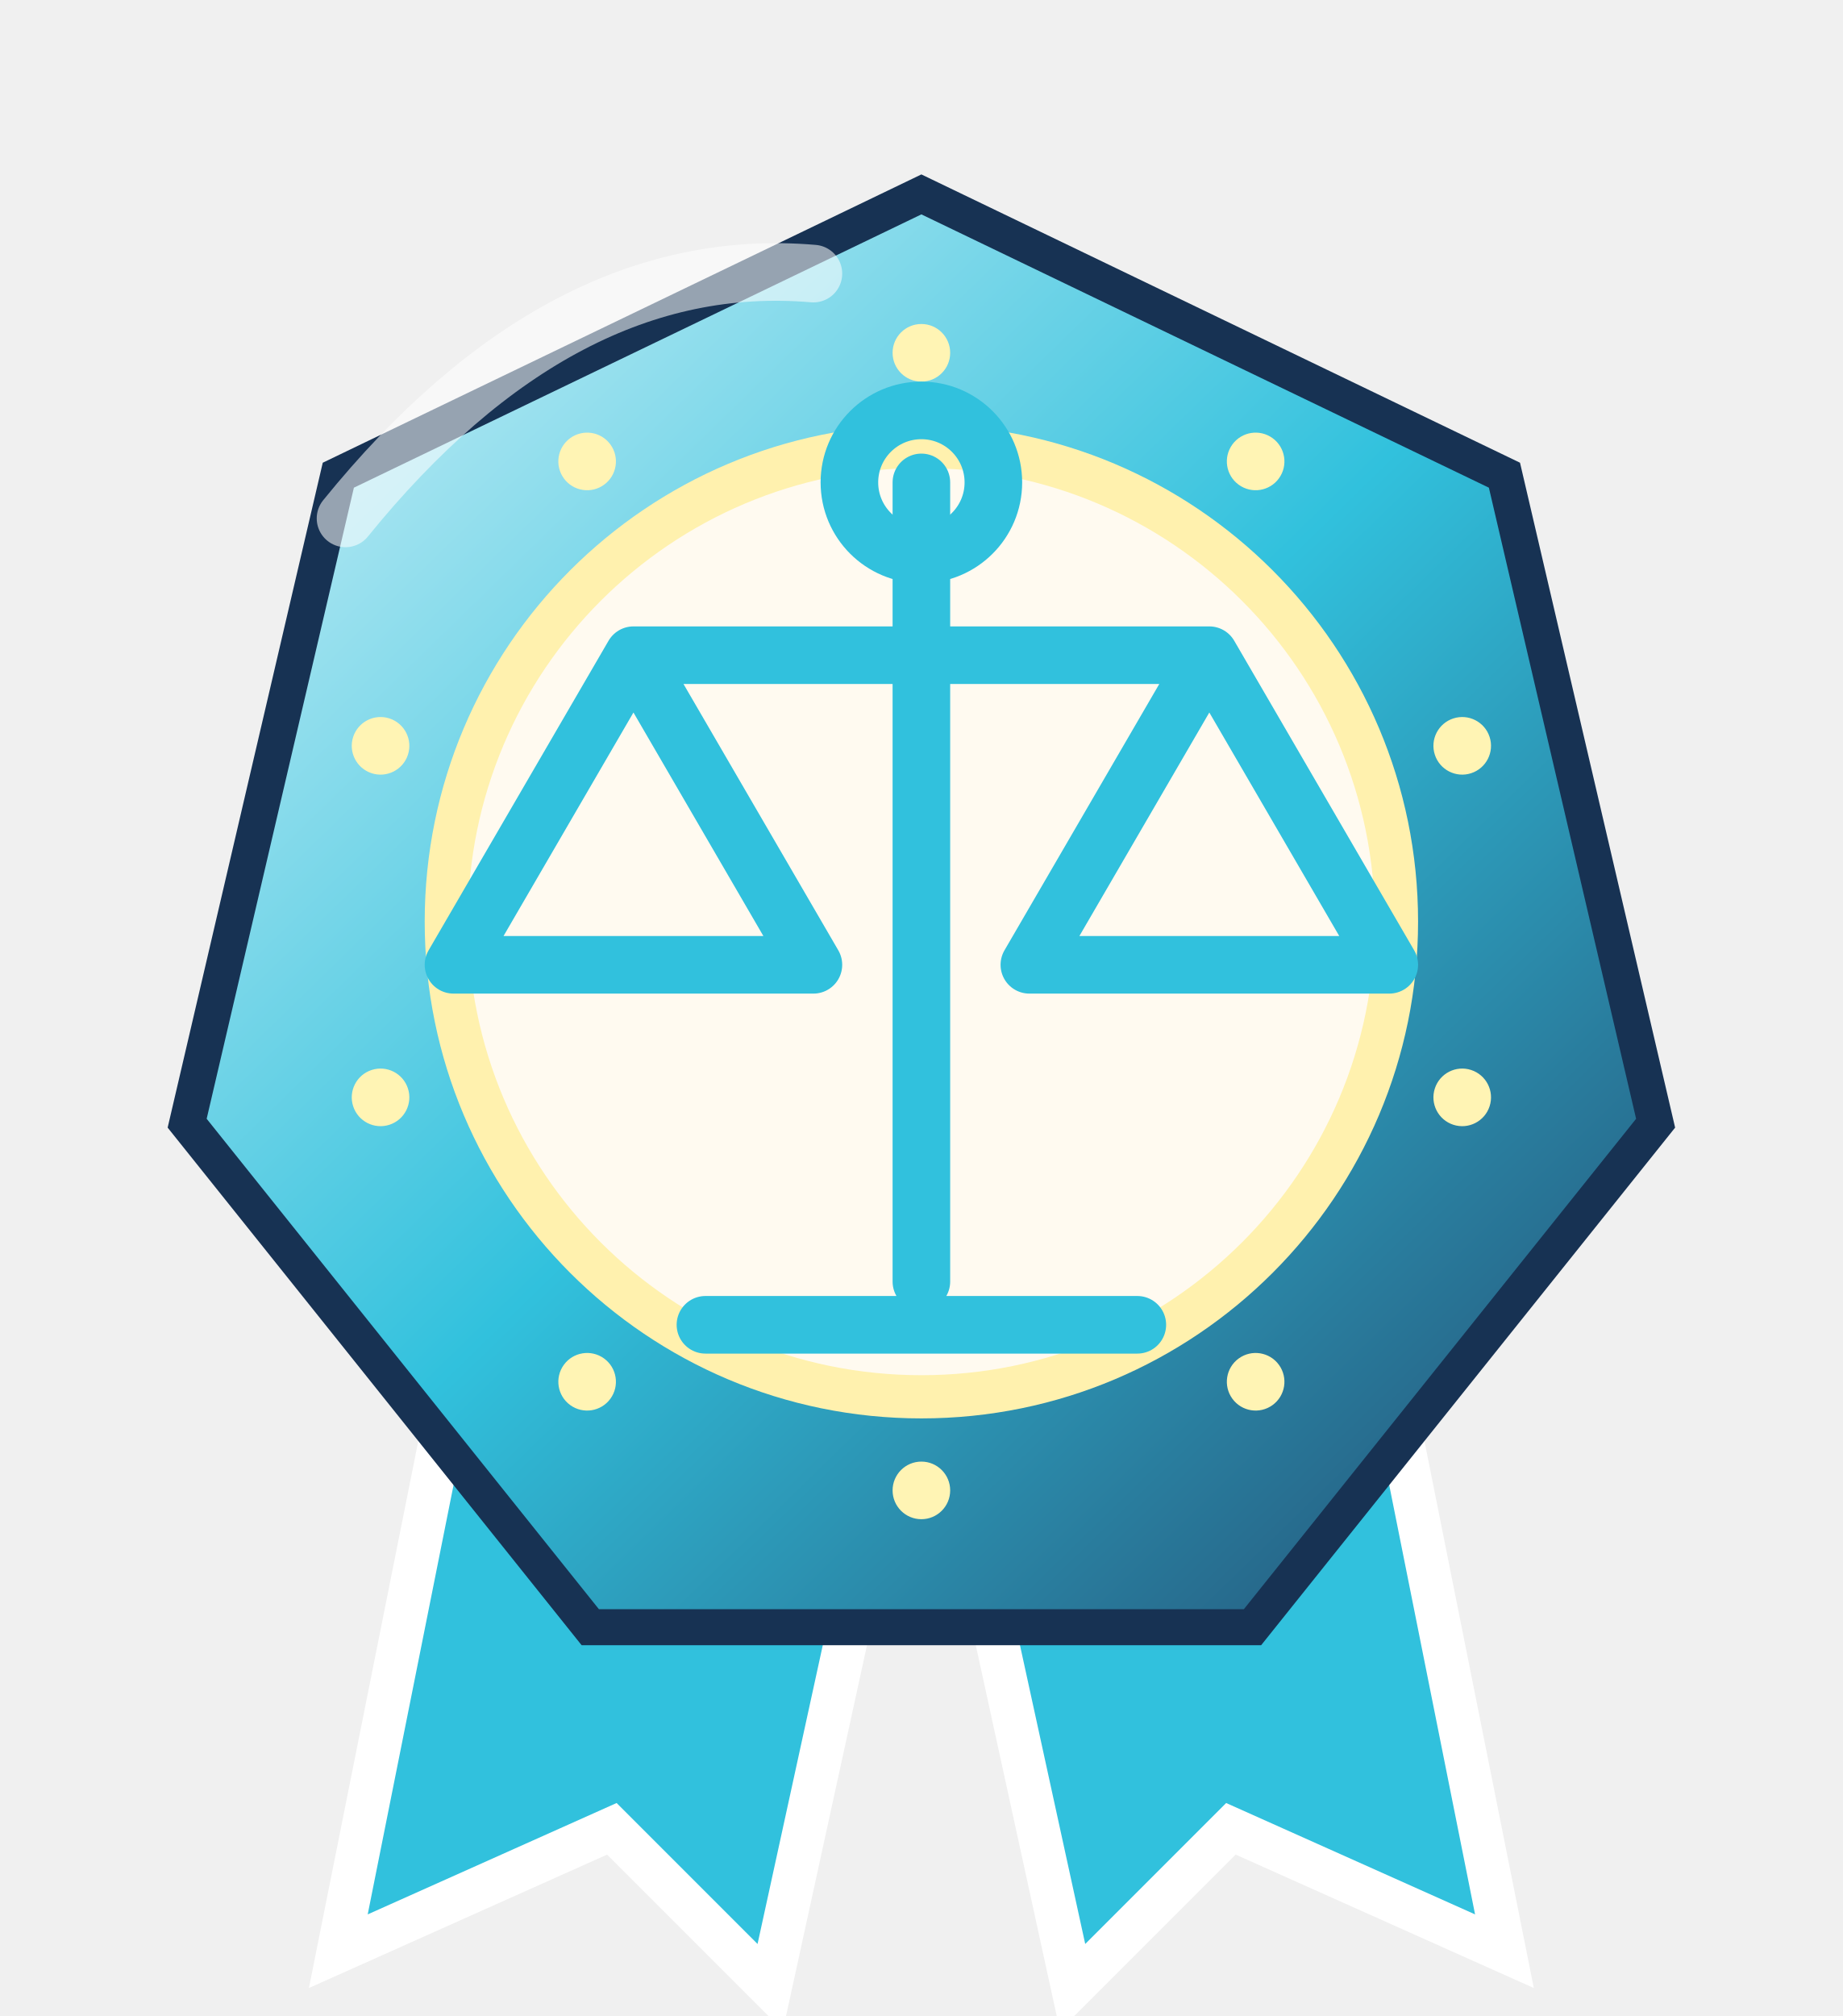
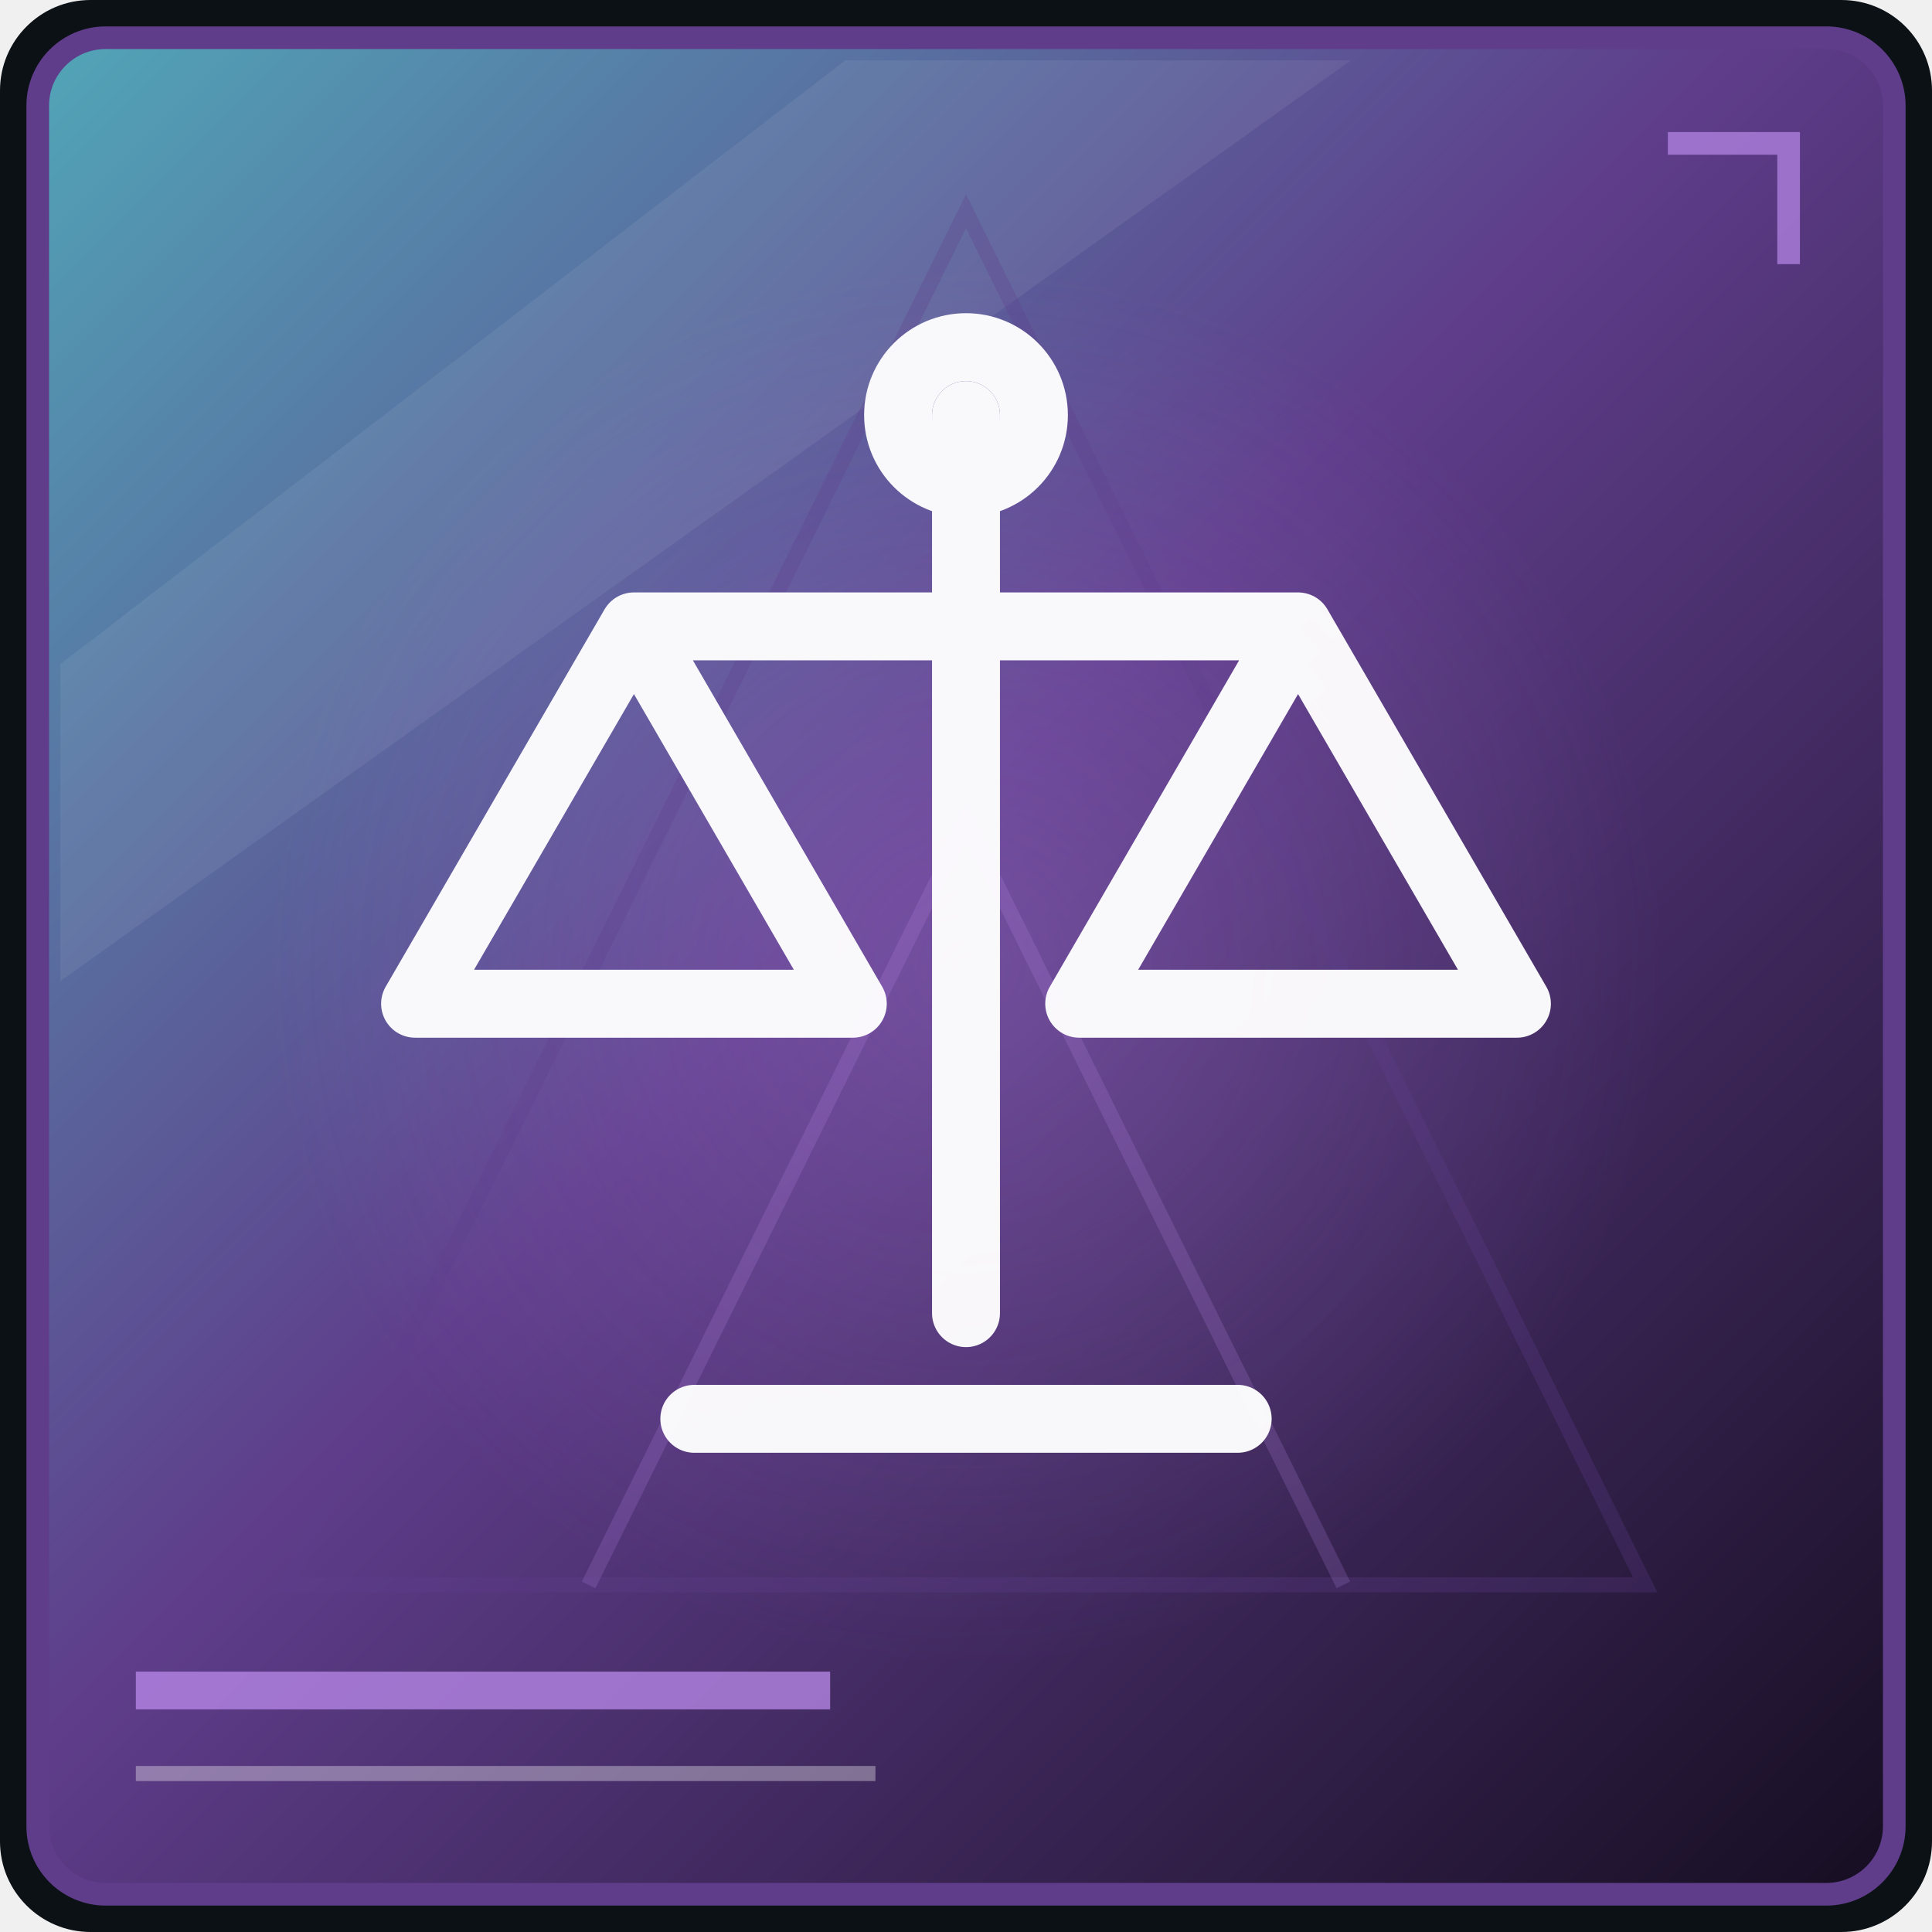
- <svg xmlns="http://www.w3.org/2000/svg" width="256" height="280" viewBox="0 0 256 280">
+ <svg xmlns="http://www.w3.org/2000/svg" width="256" height="256" viewBox="0 0 256 256">
  <defs>
-     <linearGradient id="g4" x2="1" y2="1">
-       <stop stop-color="#dbf4f9" />
-       <stop offset=".5" stop-color="#31c1dd" />
-       <stop offset="1" stop-color="#23466b" />
+     <linearGradient id="bg4" x1="0" y1="0" x2="1" y2="1">
+       <stop stop-color="#51a7b8" />
+       <stop offset=".46" stop-color="#5f3d8b" />
+       <stop offset="1" stop-color="#150d20" />
    </linearGradient>
+     <radialGradient id="glow4">
+       <stop stop-color="#b889e8" stop-opacity=".55" />
+       <stop offset="1" stop-color="#b889e8" stop-opacity="0" />
+     </radialGradient>
  </defs>
-   <path d="m65 181-18 90 38-17 22 22 19-87m65-8 18 90-38-17-22 22-19-87" fill="#31c1dd" stroke="#fff" stroke-width="6" />
-   <g fill="url(#g4)" stroke="#173253" stroke-width="5">
-     <path d="m128 27 81 39 21 90-56 70H82L26 156l21-90Z" />
+   <rect width="256" height="256" rx="12" fill="#0c1116" />
+   <rect x="5" y="5" width="246" height="246" rx="9" fill="url(#bg4)" stroke="#5f3d8b" stroke-width="3" />
+   <path d="M8 88 112 8h67L8 130Z" fill="#ffffff" opacity=".07" />
+   <circle cx="128" cy="128" r="92" fill="url(#glow4)" opacity=".48" />
+   <path d="M38 210 128 28l90 182Z" fill="none" stroke="#5f3d8b" stroke-width="2" opacity=".28" />
+   <path d="m78 210 50-101 50 101" fill="none" stroke="#b889e8" stroke-width="2" opacity=".2" />
+   <g fill="none" stroke="#ffffff" stroke-width="9" stroke-linecap="round" stroke-linejoin="round" opacity=".96">
+     <path d="M128 55v119M84 83h88M84 83l-29 50h58ZM172 83l-29 50h58ZM92 188h72" />
+     <circle cx="128" cy="55" r="9" />
  </g>
-   <circle cx="128" cy="128" r="66" fill="#fffaf0" stroke="#fff1ae" stroke-width="6" />
-   <circle cx="128" cy="49" r="4" transform="rotate(0.0 128 128)" fill="#fff4b4" />
-   <circle cx="128" cy="49" r="4" transform="rotate(36.0 128 128)" fill="#fff4b4" />
-   <circle cx="128" cy="49" r="4" transform="rotate(72.0 128 128)" fill="#fff4b4" />
-   <circle cx="128" cy="49" r="4" transform="rotate(108.0 128 128)" fill="#fff4b4" />
-   <circle cx="128" cy="49" r="4" transform="rotate(144.0 128 128)" fill="#fff4b4" />
-   <circle cx="128" cy="49" r="4" transform="rotate(180.0 128 128)" fill="#fff4b4" />
-   <circle cx="128" cy="49" r="4" transform="rotate(216.0 128 128)" fill="#fff4b4" />
-   <circle cx="128" cy="49" r="4" transform="rotate(252.0 128 128)" fill="#fff4b4" />
-   <circle cx="128" cy="49" r="4" transform="rotate(288.0 128 128)" fill="#fff4b4" />
-   <circle cx="128" cy="49" r="4" transform="rotate(324.0 128 128)" fill="#fff4b4" />
-   <g fill="none" stroke="#31c1dd" stroke-width="8" stroke-linecap="round" stroke-linejoin="round">
-     <path d="M128 67v111M88 91h80M88 91l-25 43h50ZM168 91l-25 43h50ZM98 184h60" />
-     <circle cx="128" cy="67" r="10" />
-   </g>
-   <path d="M48 72q30-37 65-34" fill="none" stroke="#fff" stroke-width="8" opacity=".55" stroke-linecap="round" />
+   <path d="M18 224h92" stroke="#b889e8" stroke-width="5" opacity=".76" />
+   <path d="M18 235h98" stroke="#ffffff" stroke-width="2" opacity=".34" />
+   <path d="M221 19h16v16" fill="none" stroke="#b889e8" stroke-width="3" opacity=".7" />
</svg>
